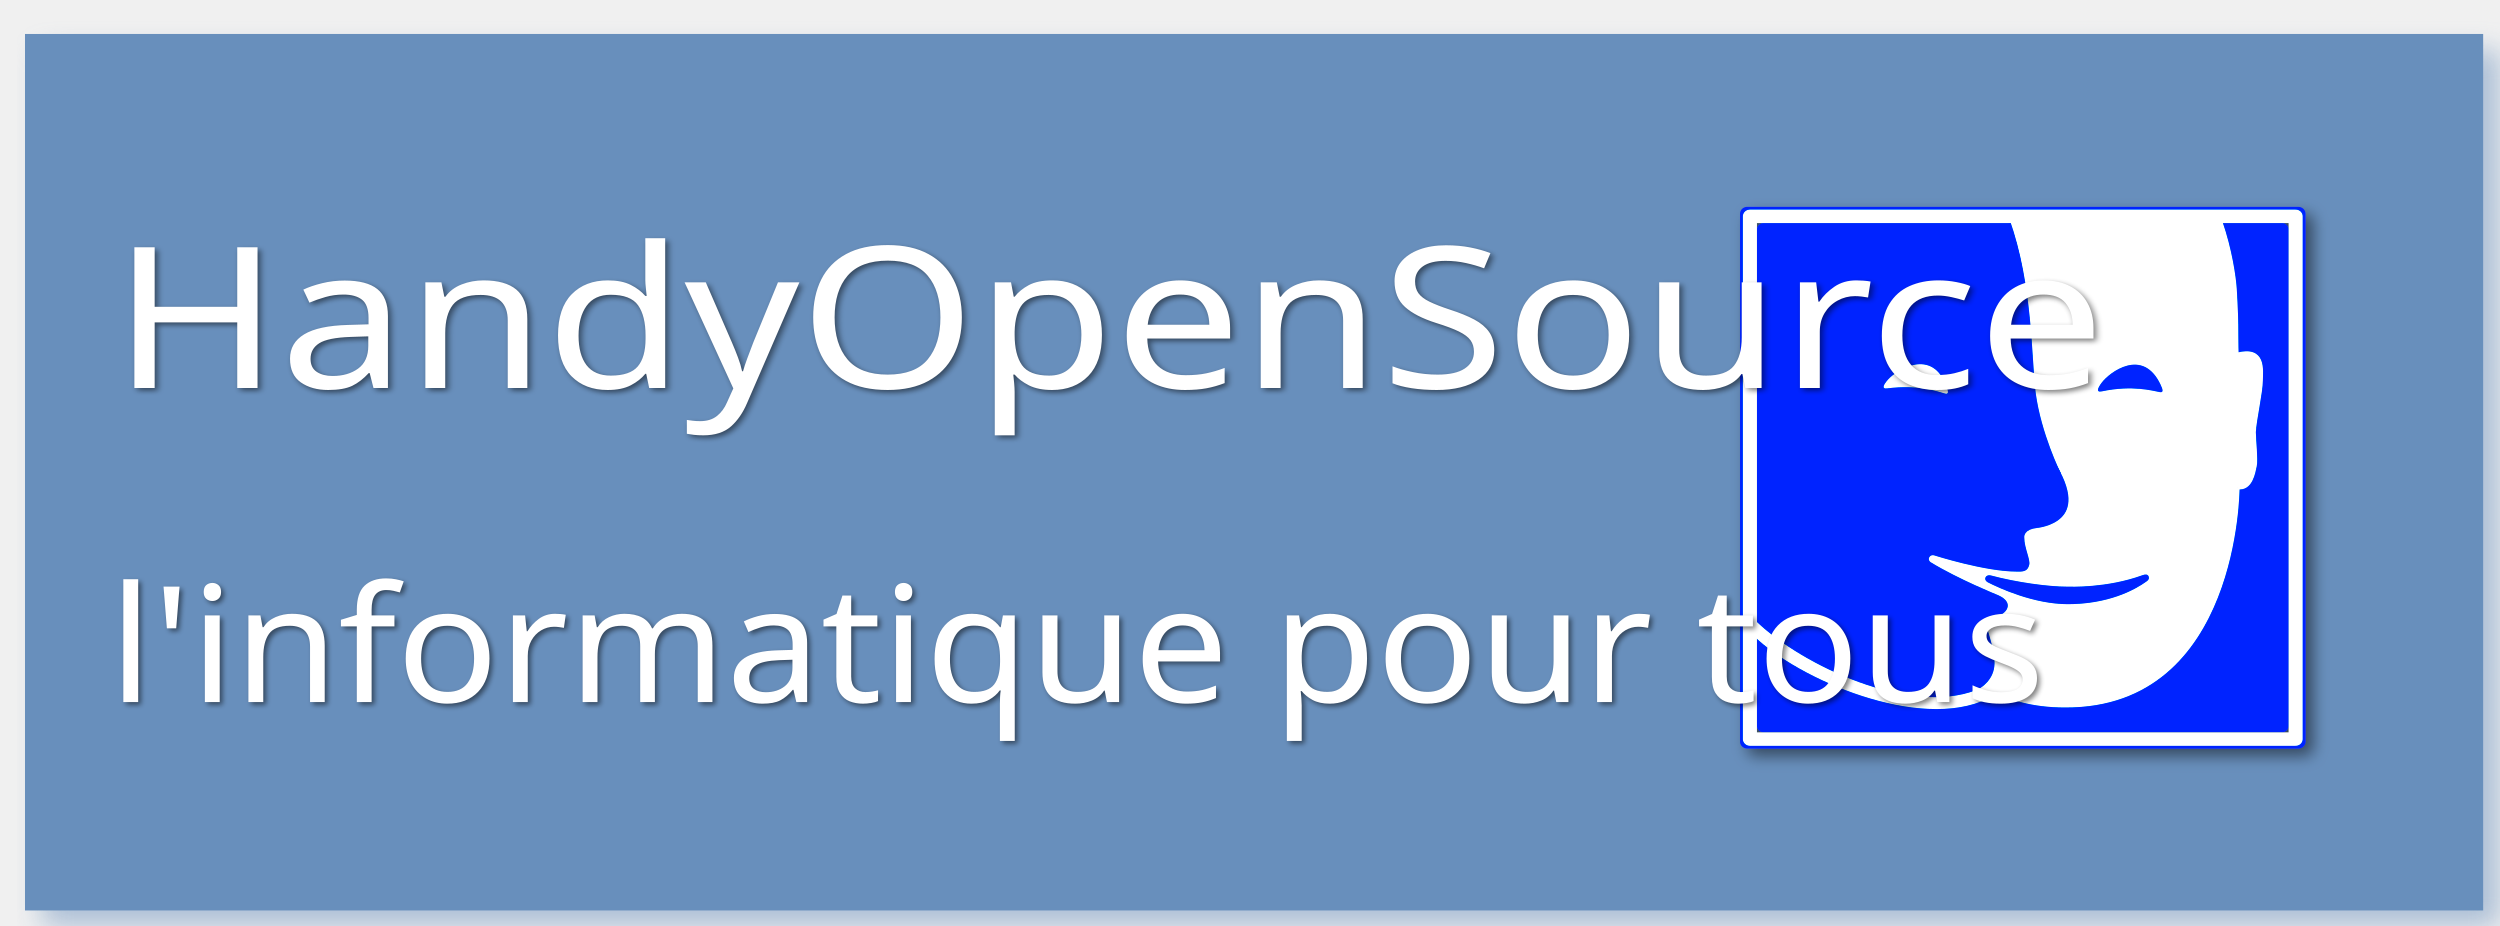
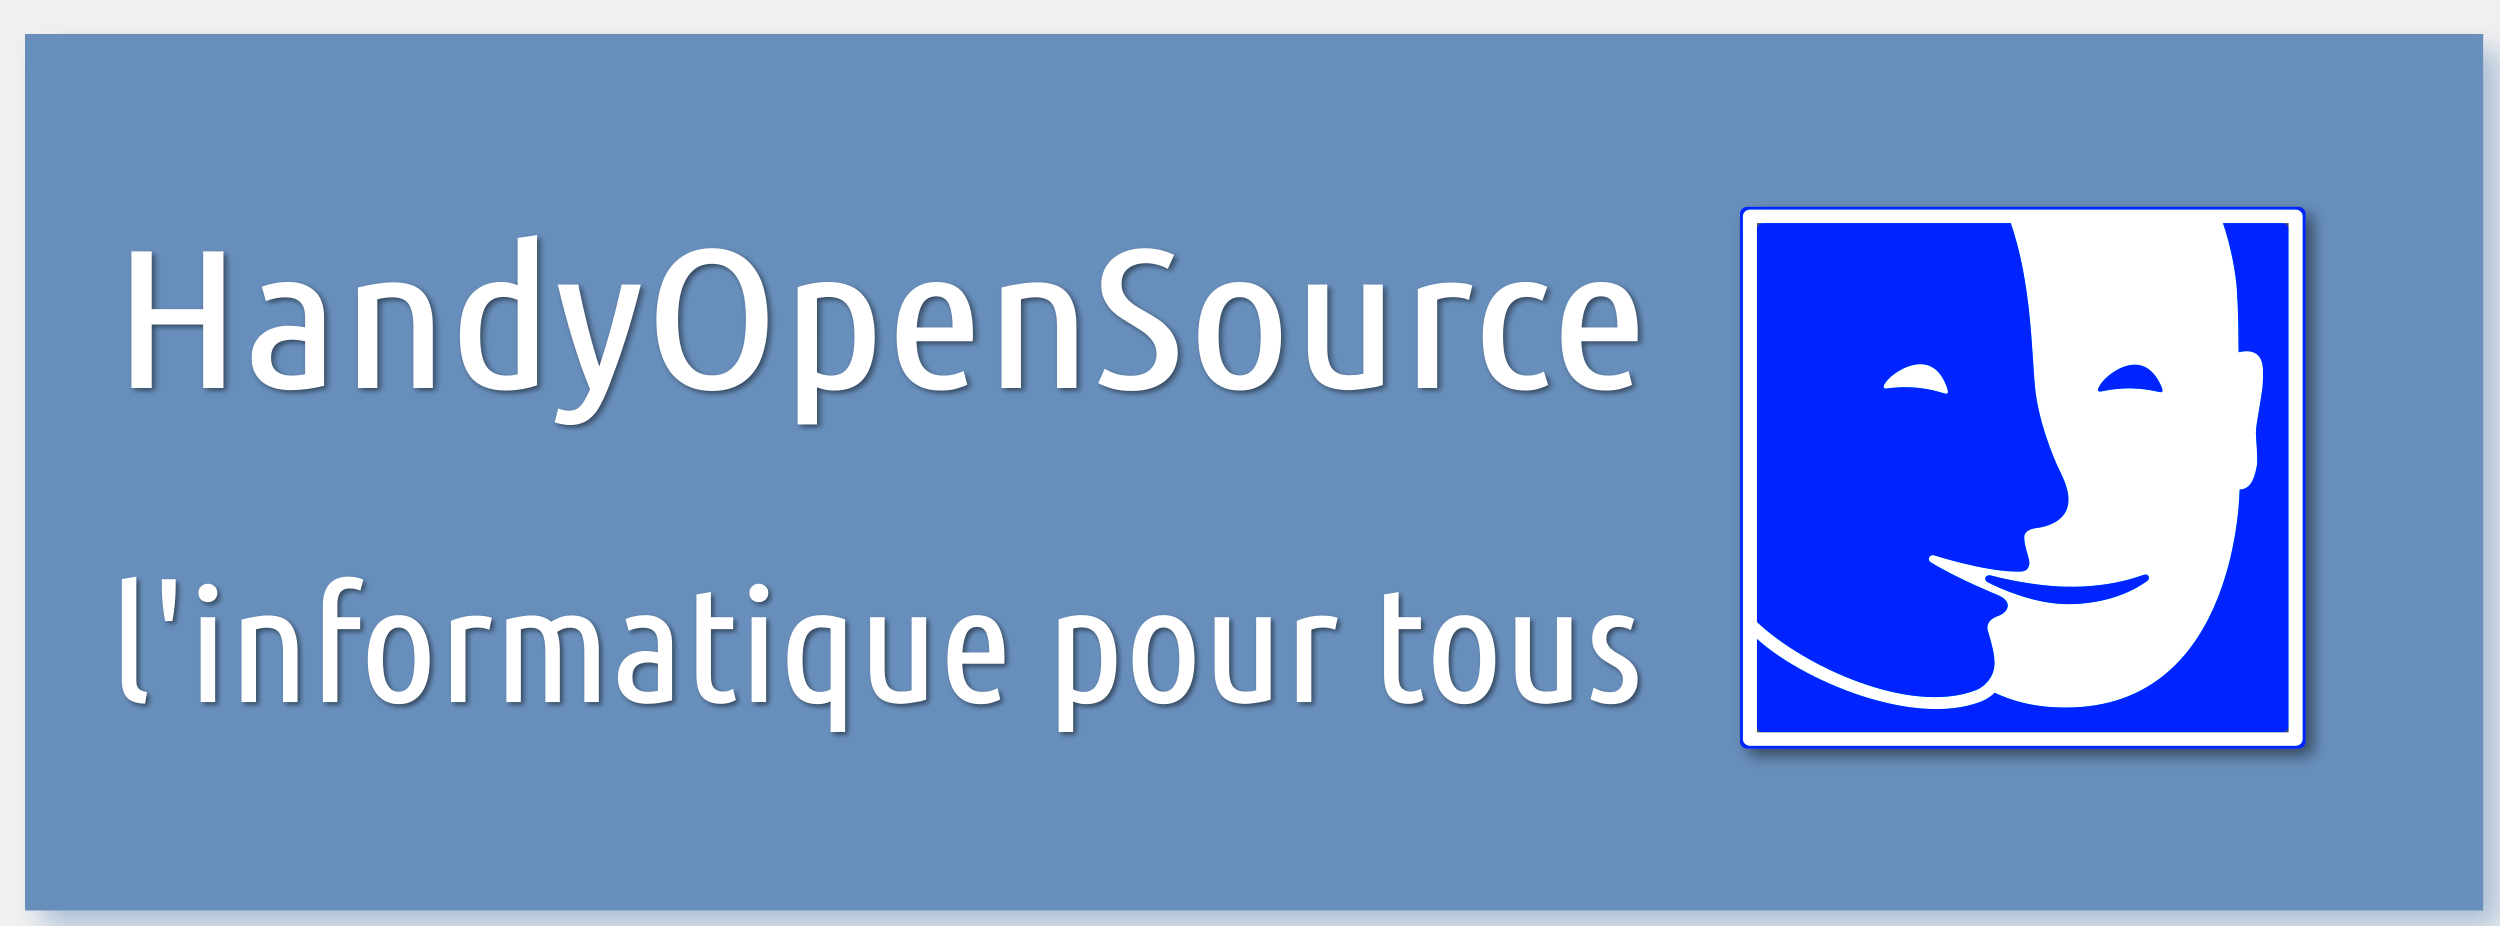
<svg xmlns="http://www.w3.org/2000/svg" width="405" height="150" viewBox="0 0 405 150" version="1.1" id="SVGRoot">
  <defs id="defs3783">
    <filter style="color-interpolation-filters:sRGB" id="filter5264">
      <feFlood flood-opacity="0.498" flood-color="rgb(0,0,0)" result="flood" id="feFlood5254" />
      <feComposite in="SourceGraphic" in2="flood" operator="in" result="composite1" id="feComposite5256" />
      <feGaussianBlur in="composite1" stdDeviation="5" result="blur" id="feGaussianBlur5258" />
      <feOffset dx="6" dy="6" result="offset" id="feOffset5260" />
      <feComposite in="SourceGraphic" in2="offset" operator="over" result="composite2" id="feComposite5262" />
    </filter>
    <filter style="color-interpolation-filters:sRGB" id="filter5956">
      <feFlood flood-opacity="0.498" flood-color="rgb(0,0,0)" result="flood" id="feFlood5946" />
      <feComposite in="flood" in2="SourceGraphic" operator="in" result="composite1" id="feComposite5948" />
      <feGaussianBlur in="composite1" stdDeviation="4" result="blur" id="feGaussianBlur5950" />
      <feOffset dx="4" dy="4" result="offset" id="feOffset5952" />
      <feComposite in="SourceGraphic" in2="offset" operator="over" result="fbSourceGraphic" id="feComposite5954" />
      <feColorMatrix result="fbSourceGraphicAlpha" in="fbSourceGraphic" values="0 0 0 -1 0 0 0 0 -1 0 0 0 0 -1 0 0 0 0 1 0" id="feColorMatrix6598" />
      <feColorMatrix id="feColorMatrix6600" type="hueRotate" values="0" in="fbSourceGraphic" />
      <feColorMatrix id="feColorMatrix6602" type="saturate" values="1" />
      <feColorMatrix id="feColorMatrix6604" type="matrix" values="2 -1 0 0 0 0 2 -1 0 0 -1 0 2 0 0 0 0 0 1 0 " />
    </filter>
    <filter style="color-interpolation-filters:sRGB" id="filter6560">
      <feFlood flood-opacity="0.498" flood-color="rgb(0,0,0)" result="flood" id="feFlood6550" />
      <feComposite in="flood" in2="SourceGraphic" operator="in" result="composite1" id="feComposite6552" />
      <feGaussianBlur in="composite1" stdDeviation="1" result="blur" id="feGaussianBlur6554" />
      <feOffset dx="1" dy="1" result="offset" id="feOffset6556" />
      <feComposite in="SourceGraphic" in2="offset" operator="over" result="composite2" id="feComposite6558" />
    </filter>
    <filter style="color-interpolation-filters:sRGB" id="filter6560-0">
      <feFlood flood-opacity="0.498" flood-color="rgb(0,0,0)" result="flood" id="feFlood6550-5" />
      <feComposite in="flood" in2="SourceGraphic" operator="in" result="composite1" id="feComposite6552-5" />
      <feGaussianBlur in="composite1" stdDeviation="1" result="blur" id="feGaussianBlur6554-2" />
      <feOffset dx="1" dy="1" result="offset" id="feOffset6556-9" />
      <feComposite in="SourceGraphic" in2="offset" operator="over" result="composite2" id="feComposite6558-0" />
    </filter>
  </defs>
  <g id="layer1" transform="translate(0,-200)">
    <rect style="opacity:1;fill:#688fbc;fill-opacity:1;stroke:#688fbc;filter:url(#filter5264);stroke-opacity:1" id="rect3988" width="872.772" height="324.259" x="13.132" y="13.619" ry="0" transform="matrix(0.4557518,0,0,0.4365516,-1.708607,199.7772)" />
    <g transform="matrix(0.3053614,0,0,0.2924969,106.0116,121.7408)" id="layer1-7" style="filter:url(#filter5956)">
      <path d="M 579.727,678.349 H 872.174 V 385.902 H 579.727 Z" id="path2898" style="fill:none;stroke:#0063a3;stroke-width:7.553;stroke-linecap:butt;stroke-linejoin:round;stroke-miterlimit:4;stroke-dasharray:none;stroke-opacity:1" />
      <path d="M 588.47,669.607 H 863.432 V 394.644 H 588.47 Z" id="path2908" style="fill:#0063a3;fill-opacity:1;fill-rule:nonzero;stroke:none" />
      <path d="M 588.47,669.607 H 863.432 V 394.644 H 588.47 Z" id="path2918" style="fill:none;stroke:#0063a3;stroke-width:7.041;stroke-linecap:butt;stroke-linejoin:round;stroke-miterlimit:4;stroke-dasharray:none;stroke-opacity:1" />
      <path d="m 692.858,581.696 22.072,3.897 -1.104,9.691 -21.618,-10.34 z" id="path2928" style="fill:#ffffff;fill-opacity:1;fill-rule:nonzero;stroke:none" />
      <path d="m 705.418,646.986 c 11.444,7.15 25.664,11.542 43.184,11.473 91.357,0.362 91.449,-120.74 91.449,-120.74 l -0.029,-0.029 0.058,0.08 -0.207,-0.155 c 7.11,1.213 8.553,-8.346 9.283,-11.973 0.736,-3.627 -0.42,-13.835 -0.489,-18.767 0.299,-6.581 3.748,-22.308 3.736,-28.642 -0.006,-5.524 2.069,-18.537 -12.841,-14.404 -0.167,-2.868 -0.201,-16.439 -0.201,-16.439 0,0 -0.19,-9.743 -0.81,-19.761 -0.431,-6.846 -2.5,-21.733 -7.61,-37.258 H 720.517" id="path2940" style="fill:#ffffff;fill-opacity:1;fill-rule:nonzero;stroke:#ffffff;stroke-width:1.885;stroke-linecap:butt;stroke-linejoin:miter;stroke-miterlimit:4;stroke-dasharray:none;stroke-opacity:1" />
      <path d="m 583.546,613.661 c 24.216,24.061 81.764,52.806 118.297,38.16 1.782,-0.718 3.546,-1.857 5.133,-3.311 1.224,-1.121 2.339,-2.437 3.282,-3.891 2.362,-3.656 3.276,-8.082 2.638,-12.898 0,0 0.167,-3.064 -3.477,-15.606 -0.718,-2.811 1.54,-4.432 4.472,-5.524 6.662,-2.489 9.846,-10.674 -0.063,-15.307 0,0 -21.014,-8.812 -35.585,-18.129 0,0 27.165,9.099 44.362,9.099 2.138,0 7.737,0.747 8.949,-5.938 0.5,-3.518 -2.679,-9.869 -2.679,-14.904 0,0 -0.845,-2.656 4.851,-3.328 0.833,-0.098 33.752,-3.345 10.001,-41.143 0,0 -11.806,-18.755 -12.95,-59.364 0,-10.323 1.196,-40.603 -9.656,-71.205" id="path2942" style="fill:#0063a3;fill-opacity:1;fill-rule:nonzero;stroke:none" />
      <path d="m 583.546,613.661 c 24.216,24.061 81.764,52.806 118.297,38.16 1.782,-0.718 3.547,-1.857 5.133,-3.311 1.224,-1.121 2.339,-2.437 3.282,-3.891 2.362,-3.656 3.276,-8.082 2.638,-12.898 0,0 0.167,-3.064 -3.478,-15.606 -0.718,-2.811 1.54,-4.432 4.472,-5.524 6.662,-2.489 9.846,-10.674 -0.063,-15.307 0,0 -21.014,-8.811 -35.585,-18.129 0,0 27.165,9.099 44.362,9.099 2.138,0 7.737,0.747 8.949,-5.938 0.5,-3.518 -2.679,-9.869 -2.679,-14.904 0,0 -0.845,-2.656 4.851,-3.328 0.833,-0.098 33.752,-3.345 10.001,-41.143 0,0 -11.806,-18.755 -12.95,-59.364 0,-10.323 1.196,-40.603 -9.656,-71.205" id="path2954" style="fill:none;stroke:#ffffff;stroke-width:4.248;stroke-linecap:square;stroke-linejoin:round;stroke-miterlimit:4;stroke-dasharray:none;stroke-opacity:1" />
      <path d="m 767.847,484.322 c -3.202,0.701 -2.098,-1.954 0.04,-4.92 4.07,-5.65 21.744,-19.681 31.159,1.155 1.357,3.006 1.621,4.558 -0.425,4.167 -3.604,-0.684 -14.456,-3.989 -30.774,-0.402" id="path2964" style="fill:#0063a3;fill-opacity:1;fill-rule:nonzero;stroke:none" />
      <path d="m 654.047,482.67 c -3.242,0.443 -1.937,-2.115 0.431,-4.903 4.512,-5.305 23.25,-17.882 30.97,3.638 1.115,3.104 1.253,4.679 -0.753,4.121 -3.541,-0.971 -14.094,-5.127 -30.648,-2.857" id="path2966" style="fill:#ffffff;fill-opacity:1;fill-rule:nonzero;stroke:none" />
      <path d="m 583.236,615.606 c 20.606,23.13 83.264,52.725 119.689,37.821 1.293,-0.569 3.661,-1.868 5.236,-3.328 1.213,-1.132 2.322,-2.391 3.253,-3.851" id="path2978" style="fill:none;stroke:#ffffff;stroke-width:5.662;stroke-linecap:butt;stroke-linejoin:round;stroke-miterlimit:4;stroke-dasharray:none;stroke-opacity:1" />
      <path d="m 718.552,391.679 c 0.115,-0.299 -0.845,-1.092 -0.759,-1.311 0.563,0 1.121,-1.391 1.121,-1.391 12.433,36.58 11.548,76.378 13.887,96.243 2.943,22.538 13.105,44.023 13.433,44.707 0.609,6.374 -25.768,8.283 -25.768,8.283 0,0 -23.365,-81.793 -23.365,-86.471 0,-4.213 17.945,-50.961 21.451,-60.06" id="path2990" style="fill:#0063a3;fill-opacity:1;fill-rule:nonzero;stroke:none" />
      <path d="m 707.288,590.018 c -2.414,-1.402 -1.115,-4.472 1.667,-3.771 13.668,3.828 30.487,6.236 40.62,6.236 1.339,0 20.836,0.885 39.867,-6.346 1.667,-0.632 2.61,-0.5 3.202,0.466 0.529,1.161 0.23,2.041 -0.914,2.897 -6.679,5.098 -20.71,12.674 -41.919,12.674 -17.928,0 -36.511,-8.892 -42.523,-12.157" id="path2994" style="fill:#0063a3;fill-opacity:1;fill-rule:nonzero;stroke:none" />
      <path d="M 581.187,676.895 H 870.715 V 387.368 H 581.187 Z" id="path3004" style="fill:none;stroke:#ffffff;stroke-width:7.49;stroke-linecap:butt;stroke-linejoin:round;stroke-miterlimit:4;stroke-dasharray:none;stroke-opacity:1" />
    </g>
-     <text xml:space="preserve" style="font-style:normal;font-weight:normal;font-size:40px;line-height:1.25;font-family:sans-serif;letter-spacing:0px;word-spacing:0px;fill:#000000;fill-opacity:1;stroke:none;filter:url(#filter6560)" x="41.416" y="144.939" id="text5960" transform="matrix(0.4894618,0,0,0.4277452,-2.05126,200.8603)">
-       <tspan id="tspan5958" x="41.416" y="144.939" style="font-style:normal;font-variant:normal;font-weight:normal;font-stretch:normal;font-size:74.667px;font-family:'Ubuntu Condensed';-inkscape-font-specification:'Ubuntu Condensed, Normal';font-variant-ligatures:normal;font-variant-caps:normal;font-variant-numeric:normal;font-feature-settings:normal;text-align:start;writing-mode:lr-tb;text-anchor:start;fill:#ffffff">HandyOpenSource</tspan>
-     </text>
-     <text xml:space="preserve" style="font-style:normal;font-weight:normal;font-size:40px;line-height:1.25;font-family:sans-serif;letter-spacing:0px;word-spacing:0px;fill:#000000;fill-opacity:1;stroke:none;filter:url(#filter6560-0)" x="42.493" y="261.046" id="text5960-2" transform="matrix(0.4557518,0,0,0.4365516,-1.708607,199.7772)">
-       <tspan id="tspan5958-8" x="42.493" y="261.046" style="font-style:normal;font-variant:normal;font-weight:normal;font-stretch:normal;font-size:60px;font-family:'Ubuntu Condensed';-inkscape-font-specification:'Ubuntu Condensed, Normal';font-variant-ligatures:normal;font-variant-caps:normal;font-variant-numeric:normal;font-feature-settings:normal;text-align:start;writing-mode:lr-tb;text-anchor:start;fill:#ffffff">l'informatique pour tous</tspan>
-     </text>
+     <g aria-label="HandyOpenSource" transform="matrix(0.4894618,0,0,0.4277452,-2.05126,200.8603)" style="font-style:normal;font-weight:normal;font-size:40px;line-height:1.25;font-family:sans-serif;letter-spacing:0px;word-spacing:0px;fill:#000000;fill-opacity:1;stroke:none;filter:url(#filter6560)" id="text5960">
+       <path d="m 71.432,93.195 h 6.72 v 51.744 h -6.72 V 120.896 H 54.408 v 24.043 h -6.72 V 93.195 h 6.72 v 21.877 h 17.024 z" style="font-style:normal;font-variant:normal;font-weight:normal;font-stretch:normal;font-size:74.667px;font-family:'Ubuntu Condensed';-inkscape-font-specification:'Ubuntu Condensed, Normal';font-variant-ligatures:normal;font-variant-caps:normal;font-variant-numeric:normal;font-feature-settings:normal;text-align:start;writing-mode:lr-tb;text-anchor:start;fill:#ffffff" id="path938" />
+       <path d="m 90.845,106.56 q 1.941,-0.821 4.107,-1.269 2.165,-0.523 4.704,-0.523 5.227,0 8.512,3.285 3.285,3.211 3.285,10.08 v 25.984 q -2.688,0.747 -5.525,1.195 -2.763,0.448 -5.451,0.448 -2.688,0 -5.077,-0.672 -2.315,-0.672 -4.107,-2.165 -1.717,-1.493 -2.763,-3.733 -1.045,-2.315 -1.045,-5.6 0,-3.061 0.896,-5.301 0.971,-2.315 2.613,-3.808 1.643,-1.568 3.883,-2.315 2.24,-0.821 4.853,-0.821 2.464,0 5.451,0.597 v -3.584 q 0,-4.331 -1.717,-6.048 -1.643,-1.717 -4.779,-1.717 -1.717,0 -3.285,0.373 -1.493,0.299 -3.211,1.045 z m 3.061,26.955 q 0,3.435 1.792,5.077 1.792,1.643 5.077,1.643 2.016,0 4.405,-0.523 v -12.469 q -2.24,-0.597 -4.405,-0.597 -1.419,0 -2.688,0.373 -1.269,0.299 -2.24,1.12 -0.896,0.747 -1.419,2.091 -0.523,1.269 -0.523,3.285 z" style="font-style:normal;font-variant:normal;font-weight:normal;font-stretch:normal;font-size:74.667px;font-family:'Ubuntu Condensed';-inkscape-font-specification:'Ubuntu Condensed, Normal';font-variant-ligatures:normal;font-variant-caps:normal;font-variant-numeric:normal;font-feature-settings:normal;text-align:start;writing-mode:lr-tb;text-anchor:start;fill:#ffffff" id="path940" />
+       <path d="m 122.653,106.859 q 2.763,-0.821 5.973,-1.344 3.211,-0.597 5.899,-0.597 2.912,0 5.301,0.821 2.389,0.747 4.032,2.613 1.717,1.867 2.613,5.077 0.971,3.136 0.971,7.84 v 23.669 h -6.421 v -23.147 q 0,-5.824 -1.493,-8.512 -1.493,-2.688 -5.6,-2.688 -2.165,0 -4.853,0.747 v 33.6 h -6.421 z" style="font-style:normal;font-variant:normal;font-weight:normal;font-stretch:normal;font-size:74.667px;font-family:'Ubuntu Condensed';-inkscape-font-specification:'Ubuntu Condensed, Normal';font-variant-ligatures:normal;font-variant-caps:normal;font-variant-numeric:normal;font-feature-settings:normal;text-align:start;writing-mode:lr-tb;text-anchor:start;fill:#ffffff" id="path942" />
+       <path d="m 175.517,111.638 q -2.165,-1.195 -4.629,-1.195 -1.867,0 -3.285,0.747 -1.419,0.747 -2.464,2.464 -0.971,1.717 -1.493,4.555 -0.523,2.837 -0.523,7.019 0,8.064 2.091,11.573 2.165,3.435 6.496,3.435 0.821,0 1.792,-0.075 0.971,-0.149 2.016,-0.448 z m 0,-23.52 6.421,-1.12 v 56.896 q -2.091,0.896 -4.779,1.419 -2.688,0.597 -5.451,0.597 -8.064,0 -11.723,-5.152 -3.584,-5.152 -3.584,-15.531 0,-4.704 0.747,-8.437 0.821,-3.808 2.464,-6.421 1.717,-2.688 4.331,-4.107 2.613,-1.493 6.197,-1.493 1.717,0 2.912,0.373 1.269,0.299 2.464,0.896 z" style="font-style:normal;font-variant:normal;font-weight:normal;font-stretch:normal;font-size:74.667px;font-family:'Ubuntu Condensed';-inkscape-font-specification:'Ubuntu Condensed, Normal';font-variant-ligatures:normal;font-variant-caps:normal;font-variant-numeric:normal;font-feature-settings:normal;text-align:start;writing-mode:lr-tb;text-anchor:start;fill:#ffffff" id="path944" />
+       <path d="m 202.546,136.8 q 2.165,-7.467 3.957,-15.008 1.792,-7.541 3.435,-16.053 h 6.347 q -1.12,5.451 -2.464,10.752 -1.269,5.301 -2.688,10.229 -1.344,4.928 -2.763,9.333 -1.344,4.331 -2.539,7.915 -1.419,4.181 -2.763,7.019 -1.269,2.912 -2.837,4.629 -1.493,1.792 -3.285,2.539 -1.792,0.821 -4.256,0.821 -1.344,0 -2.688,-0.373 -1.344,-0.299 -2.24,-0.672 l 1.195,-5.227 q 1.941,0.821 3.659,0.821 2.165,0 3.509,-1.568 1.344,-1.568 2.613,-4.704 l 0.747,-1.867 q -1.419,-3.883 -2.912,-8.587 -1.419,-4.779 -2.837,-9.931 -1.344,-5.152 -2.613,-10.528 -1.269,-5.451 -2.315,-10.603 h 6.795 q 0.597,3.509 1.419,7.691 0.821,4.181 1.717,8.363 0.971,4.181 1.941,8.139 0.971,3.883 1.867,6.869 z" style="font-style:normal;font-variant:normal;font-weight:normal;font-stretch:normal;font-size:74.667px;font-family:'Ubuntu Condensed';-inkscape-font-specification:'Ubuntu Condensed, Normal';font-variant-ligatures:normal;font-variant-caps:normal;font-variant-numeric:normal;font-feature-settings:normal;text-align:start;writing-mode:lr-tb;text-anchor:start;fill:#ffffff" id="path946" />
+       <path d="m 258.248,119.104 q 0,6.048 -1.12,11.051 -1.045,4.928 -3.36,8.512 -2.24,3.509 -5.749,5.451 -3.435,1.941 -8.139,1.941 -4.704,0 -8.213,-1.941 -3.435,-1.941 -5.749,-5.451 -2.24,-3.584 -3.36,-8.512 -1.12,-5.003 -1.12,-11.051 0,-6.048 1.12,-11.051 1.12,-5.003 3.36,-8.512 2.315,-3.584 5.749,-5.525 3.509,-2.016 8.213,-2.016 4.704,0 8.139,2.016 3.509,1.941 5.749,5.525 2.315,3.509 3.36,8.512 1.12,5.003 1.12,11.051 z m -7.168,0 q 0,-4.704 -0.597,-8.587 -0.597,-3.883 -1.941,-6.645 -1.344,-2.837 -3.509,-4.405 -2.091,-1.568 -5.152,-1.568 -3.061,0 -5.227,1.568 -2.091,1.568 -3.435,4.405 -1.344,2.763 -2.016,6.645 -0.597,3.883 -0.597,8.587 0,4.704 0.597,8.587 0.672,3.883 2.016,6.645 1.344,2.763 3.435,4.331 2.165,1.493 5.227,1.493 3.061,0 5.152,-1.493 2.165,-1.568 3.509,-4.331 1.344,-2.763 1.941,-6.645 0.597,-3.883 0.597,-8.587 z" style="font-style:normal;font-variant:normal;font-weight:normal;font-stretch:normal;font-size:74.667px;font-family:'Ubuntu Condensed';-inkscape-font-specification:'Ubuntu Condensed, Normal';font-variant-ligatures:normal;font-variant-caps:normal;font-variant-numeric:normal;font-feature-settings:normal;text-align:start;writing-mode:lr-tb;text-anchor:start;fill:#ffffff" id="path948" />
+       <path d="m 274.6,139.04 q 2.165,1.195 4.629,1.195 1.867,0 3.285,-0.747 1.419,-0.747 2.389,-2.464 1.045,-1.717 1.568,-4.555 0.523,-2.837 0.523,-7.019 0,-8.064 -2.091,-11.499 -2.016,-3.509 -6.496,-3.509 -0.821,0 -1.792,0.149 -0.971,0.075 -2.016,0.373 z m 0,19.712 h -6.421 v -51.968 q 2.091,-0.896 4.704,-1.419 2.688,-0.597 5.451,-0.597 4.107,0 7.019,1.419 2.987,1.419 4.779,4.107 1.867,2.613 2.688,6.496 0.896,3.808 0.896,8.736 0,9.931 -3.211,15.157 -3.136,5.227 -10.304,5.227 -1.717,0 -3.061,-0.373 -1.344,-0.299 -2.539,-0.896 z" style="font-style:normal;font-variant:normal;font-weight:normal;font-stretch:normal;font-size:74.667px;font-family:'Ubuntu Condensed';-inkscape-font-specification:'Ubuntu Condensed, Normal';font-variant-ligatures:normal;font-variant-caps:normal;font-variant-numeric:normal;font-feature-settings:normal;text-align:start;writing-mode:lr-tb;text-anchor:start;fill:#ffffff" id="path950" />
+       <path d="m 307.528,127.243 q 0.075,2.837 0.523,5.227 0.448,2.315 1.419,4.107 1.045,1.717 2.688,2.688 1.717,0.971 4.331,0.971 2.165,0 3.957,-0.597 1.867,-0.672 2.688,-1.12 l 1.195,5.152 q -0.971,0.672 -3.285,1.419 -2.24,0.821 -5.376,0.821 -4.107,0 -6.944,-1.493 -2.763,-1.493 -4.555,-4.181 -1.717,-2.688 -2.464,-6.421 -0.747,-3.733 -0.747,-8.213 0,-10.827 3.584,-15.829 3.584,-5.003 9.483,-5.003 6.645,0 9.408,5.003 2.763,5.003 2.763,14.037 0,0.821 0,1.717 0,0.821 -0.075,1.717 z m 6.496,-17.024 q -3.211,0 -4.704,3.211 -1.419,3.211 -1.717,8.587 h 11.872 q 0,-5.451 -1.12,-8.587 -1.12,-3.211 -4.331,-3.211 z" style="font-style:normal;font-variant:normal;font-weight:normal;font-stretch:normal;font-size:74.667px;font-family:'Ubuntu Condensed';-inkscape-font-specification:'Ubuntu Condensed, Normal';font-variant-ligatures:normal;font-variant-caps:normal;font-variant-numeric:normal;font-feature-settings:normal;text-align:start;writing-mode:lr-tb;text-anchor:start;fill:#ffffff" id="path952" />
+       <path d="m 335.677,106.859 q 2.763,-0.821 5.973,-1.344 3.211,-0.597 5.899,-0.597 2.912,0 5.301,0.821 2.389,0.747 4.032,2.613 1.717,1.867 2.613,5.077 0.971,3.136 0.971,7.84 v 23.669 h -6.421 v -23.147 q 0,-5.824 -1.493,-8.512 -1.493,-2.688 -5.6,-2.688 -2.165,0 -4.853,0.747 v 33.6 h -6.421 z" style="font-style:normal;font-variant:normal;font-weight:normal;font-stretch:normal;font-size:74.667px;font-family:'Ubuntu Condensed';-inkscape-font-specification:'Ubuntu Condensed, Normal';font-variant-ligatures:normal;font-variant-caps:normal;font-variant-numeric:normal;font-feature-settings:normal;text-align:start;writing-mode:lr-tb;text-anchor:start;fill:#ffffff" id="path954" />
+       <path d="m 378.535,140.31 q 4.032,0 6.197,-2.24 2.24,-2.24 2.24,-6.048 0,-2.016 -0.672,-3.584 -0.672,-1.568 -1.792,-2.837 -1.045,-1.269 -2.464,-2.315 -1.419,-1.045 -2.912,-2.091 -1.717,-1.195 -3.584,-2.539 -1.867,-1.344 -3.435,-3.136 -1.493,-1.792 -2.464,-4.181 -0.971,-2.389 -0.971,-5.6 0,-3.136 1.045,-5.675 1.12,-2.539 2.987,-4.331 1.941,-1.792 4.555,-2.763 2.688,-0.971 5.749,-0.971 2.987,0 5.525,0.747 2.539,0.747 4.256,1.792 l -2.091,5.301 q -1.568,-1.045 -3.435,-1.568 -1.792,-0.597 -3.808,-0.597 -3.659,0 -5.899,2.016 -2.165,1.941 -2.165,5.749 0,2.091 0.672,3.659 0.747,1.568 1.867,2.837 1.195,1.269 2.688,2.315 1.568,1.045 3.285,2.165 1.717,1.12 3.509,2.464 1.792,1.344 3.211,3.136 1.493,1.717 2.389,4.107 0.971,2.315 0.971,5.525 0,2.912 -0.896,5.525 -0.896,2.613 -2.837,4.629 -1.867,1.941 -4.779,3.136 -2.837,1.12 -6.72,1.12 -3.584,0 -6.272,-0.821 -2.688,-0.821 -4.779,-2.165 l 2.091,-5.376 q 1.941,1.195 3.957,1.941 2.091,0.672 4.779,0.672 z" style="font-style:normal;font-variant:normal;font-weight:normal;font-stretch:normal;font-size:74.667px;font-family:'Ubuntu Condensed';-inkscape-font-specification:'Ubuntu Condensed, Normal';font-variant-ligatures:normal;font-variant-caps:normal;font-variant-numeric:normal;font-feature-settings:normal;text-align:start;writing-mode:lr-tb;text-anchor:start;fill:#ffffff" id="path956" />
+       <path d="m 428.189,125.376 q 0,4.629 -0.821,8.437 -0.821,3.733 -2.539,6.421 -1.643,2.688 -4.256,4.181 -2.539,1.493 -6.048,1.493 -3.509,0 -6.123,-1.493 -2.613,-1.493 -4.331,-4.181 -1.643,-2.688 -2.464,-6.421 -0.821,-3.808 -0.821,-8.437 0,-4.555 0.821,-8.363 0.821,-3.808 2.464,-6.496 1.717,-2.763 4.331,-4.256 2.613,-1.493 6.123,-1.493 3.509,0 6.048,1.493 2.613,1.493 4.256,4.256 1.717,2.688 2.539,6.496 0.821,3.808 0.821,8.363 z m -6.72,0 q 0,-3.285 -0.373,-5.973 -0.373,-2.763 -1.195,-4.704 -0.821,-2.016 -2.165,-3.061 -1.344,-1.12 -3.211,-1.12 -1.941,0 -3.285,1.12 -1.269,1.045 -2.165,3.061 -0.821,1.941 -1.195,4.704 -0.373,2.688 -0.373,5.973 0,3.285 0.373,6.048 0.373,2.688 1.195,4.629 0.896,1.941 2.165,3.061 1.344,1.045 3.285,1.045 1.867,0 3.211,-1.045 1.344,-1.12 2.165,-3.061 0.821,-1.941 1.195,-4.629 0.373,-2.763 0.373,-6.048 z" style="font-style:normal;font-variant:normal;font-weight:normal;font-stretch:normal;font-size:74.667px;font-family:'Ubuntu Condensed';-inkscape-font-specification:'Ubuntu Condensed, Normal';font-variant-ligatures:normal;font-variant-caps:normal;font-variant-numeric:normal;font-feature-settings:normal;text-align:start;writing-mode:lr-tb;text-anchor:start;fill:#ffffff" id="path958" />
+       <path d="m 461.863,143.819 q -0.971,0.373 -2.389,0.747 -1.344,0.299 -2.912,0.523 -1.493,0.299 -3.061,0.448 -1.493,0.224 -2.763,0.224 -3.061,0 -5.6,-0.747 -2.539,-0.672 -4.331,-2.464 -1.792,-1.792 -2.763,-4.853 -0.971,-3.136 -0.971,-7.84 v -24.117 h 6.421 v 23.893 q 0,5.749 1.717,8.139 1.792,2.315 5.376,2.315 1.195,0 2.389,-0.075 1.195,-0.149 2.464,-0.523 v -33.749 h 6.421 z" style="font-style:normal;font-variant:normal;font-weight:normal;font-stretch:normal;font-size:74.667px;font-family:'Ubuntu Condensed';-inkscape-font-specification:'Ubuntu Condensed, Normal';font-variant-ligatures:normal;font-variant-caps:normal;font-variant-numeric:normal;font-feature-settings:normal;text-align:start;writing-mode:lr-tb;text-anchor:start;fill:#ffffff" id="path960" />
+       <path d="m 490.386,111.563 q -2.389,-1.045 -5.376,-1.045 -2.763,0 -5.152,0.971 v 33.451 h -6.421 v -37.483 q 2.165,-1.045 4.928,-1.717 2.837,-0.747 6.197,-0.747 1.792,0 3.584,0.224 1.792,0.224 3.36,0.821 z" style="font-style:normal;font-variant:normal;font-weight:normal;font-stretch:normal;font-size:74.667px;font-family:'Ubuntu Condensed';-inkscape-font-specification:'Ubuntu Condensed, Normal';font-variant-ligatures:normal;font-variant-caps:normal;font-variant-numeric:normal;font-feature-settings:normal;text-align:start;writing-mode:lr-tb;text-anchor:start;fill:#ffffff" id="path962" />
+       <path d="m 509.127,145.91 q -4.032,0 -6.72,-1.568 -2.688,-1.568 -4.405,-4.256 -1.643,-2.763 -2.389,-6.496 -0.672,-3.733 -0.672,-8.139 0,-9.707 3.509,-15.157 3.584,-5.525 10.752,-5.525 2.165,0 3.883,0.523 1.717,0.523 3.211,1.344 l -1.643,5.301 q -2.315,-1.493 -5.152,-1.493 -4.032,0 -5.973,3.659 -1.867,3.659 -1.867,11.349 0,3.211 0.373,5.973 0.373,2.688 1.269,4.629 0.971,1.941 2.464,3.061 1.568,1.12 3.957,1.12 1.643,0 2.912,-0.373 1.344,-0.448 2.539,-1.12 l 1.419,5.003 q -1.195,0.821 -3.211,1.493 -1.941,0.672 -4.256,0.672 z" style="font-style:normal;font-variant:normal;font-weight:normal;font-stretch:normal;font-size:74.667px;font-family:'Ubuntu Condensed';-inkscape-font-specification:'Ubuntu Condensed, Normal';font-variant-ligatures:normal;font-variant-caps:normal;font-variant-numeric:normal;font-feature-settings:normal;text-align:start;writing-mode:lr-tb;text-anchor:start;fill:#ffffff" id="path964" />
+       <path d="m 527.57,127.243 q 0.075,2.837 0.523,5.227 0.448,2.315 1.419,4.107 1.045,1.717 2.688,2.688 1.717,0.971 4.331,0.971 2.165,0 3.957,-0.597 1.867,-0.672 2.688,-1.12 l 1.195,5.152 q -0.971,0.672 -3.285,1.419 -2.24,0.821 -5.376,0.821 -4.107,0 -6.944,-1.493 -2.763,-1.493 -4.555,-4.181 -1.717,-2.688 -2.464,-6.421 -0.747,-3.733 -0.747,-8.213 0,-10.827 3.584,-15.829 3.584,-5.003 9.483,-5.003 6.645,0 9.408,5.003 2.763,5.003 2.763,14.037 0,0.821 0,1.717 0,0.821 -0.075,1.717 z m 6.496,-17.024 q -3.211,0 -4.704,3.211 -1.419,3.211 -1.717,8.587 h 11.872 q 0,-5.451 -1.12,-8.587 -1.12,-3.211 -4.331,-3.211 z" style="font-style:normal;font-variant:normal;font-weight:normal;font-stretch:normal;font-size:74.667px;font-family:'Ubuntu Condensed';-inkscape-font-specification:'Ubuntu Condensed, Normal';font-variant-ligatures:normal;font-variant-caps:normal;font-variant-numeric:normal;font-feature-settings:normal;text-align:start;writing-mode:lr-tb;text-anchor:start;fill:#ffffff" id="path966" />
+     </g>
+     <g aria-label="l'informatique pour tous" transform="matrix(0.4557518,0,0,0.4365516,-1.708607,199.7772)" style="font-style:normal;font-weight:normal;font-size:40px;line-height:1.25;font-family:sans-serif;letter-spacing:0px;word-spacing:0px;fill:#000000;fill-opacity:1;stroke:none;filter:url(#filter6560-0)" id="text5960-2">
+       <path d="m 55.333,261.646 q -4.44,-0.12 -6.36,-2.16 -1.92,-2.1 -1.92,-6.6 v -37.5 l 5.16,-0.9 v 38.52 q 0,2.1 0.84,3.06 0.84,0.9 2.94,1.26 z" style="font-style:normal;font-variant:normal;font-weight:normal;font-stretch:normal;font-size:60px;font-family:'Ubuntu Condensed';-inkscape-font-specification:'Ubuntu Condensed, Normal';font-variant-ligatures:normal;font-variant-caps:normal;font-variant-numeric:normal;font-feature-settings:normal;text-align:start;writing-mode:lr-tb;text-anchor:start;fill:#ffffff" id="path969" />
+       <path d="m 66.193,215.446 v 3 q 0,2.94 -0.3,6.12 -0.3,3.18 -0.84,6.42 h -2.64 q -0.54,-3.24 -0.84,-6.36 -0.3,-3.18 -0.3,-6.24 v -2.94 z" style="font-style:normal;font-variant:normal;font-weight:normal;font-stretch:normal;font-size:60px;font-family:'Ubuntu Condensed';-inkscape-font-specification:'Ubuntu Condensed, Normal';font-variant-ligatures:normal;font-variant-caps:normal;font-variant-numeric:normal;font-feature-settings:normal;text-align:start;writing-mode:lr-tb;text-anchor:start;fill:#ffffff" id="path971" />
+       <path d="m 80.232,261.046 h -5.16 v -31.5 h 5.16 z m -2.58,-37.08 q -1.38,0 -2.4,-0.9 -0.96,-0.96 -0.96,-2.52 0,-1.56 0.96,-2.46 1.02,-0.96 2.4,-0.96 1.38,0 2.34,0.96 1.02,0.9 1.02,2.46 0,1.56 -1.02,2.52 -0.96,0.9 -2.34,0.9 z" style="font-style:normal;font-variant:normal;font-weight:normal;font-stretch:normal;font-size:60px;font-family:'Ubuntu Condensed';-inkscape-font-specification:'Ubuntu Condensed, Normal';font-variant-ligatures:normal;font-variant-caps:normal;font-variant-numeric:normal;font-feature-settings:normal;text-align:start;writing-mode:lr-tb;text-anchor:start;fill:#ffffff" id="path973" />
+       <path d="m 89.592,230.446 q 2.22,-0.66 4.8,-1.08 2.58,-0.48 4.74,-0.48 2.34,0 4.26,0.66 1.92,0.6 3.24,2.1 1.38,1.5 2.1,4.08 0.78,2.52 0.78,6.3 v 19.02 h -5.16 v -18.6 q 0,-4.68 -1.2,-6.84 -1.2,-2.16 -4.5,-2.16 -1.74,0 -3.9,0.6 v 27 h -5.16 z" style="font-style:normal;font-variant:normal;font-weight:normal;font-stretch:normal;font-size:60px;font-family:'Ubuntu Condensed';-inkscape-font-specification:'Ubuntu Condensed, Normal';font-variant-ligatures:normal;font-variant-caps:normal;font-variant-numeric:normal;font-feature-settings:normal;text-align:start;writing-mode:lr-tb;text-anchor:start;fill:#ffffff" id="path975" />
+       <path d="m 127.692,214.486 q 1.74,0 3.06,0.36 1.32,0.36 2.16,0.78 l -1.08,4.08 q -0.84,-0.42 -1.74,-0.6 -0.9,-0.24 -1.92,-0.24 -1.38,0 -2.28,0.48 -0.9,0.48 -1.38,1.32 -0.48,0.84 -0.66,2.04 -0.18,1.14 -0.18,2.46 v 4.38 h 8.1 v 4.44 h -8.1 v 27.06 h -5.16 v -35.88 q 0,-5.1 2.28,-7.86 2.28,-2.82 6.9,-2.82 z" style="font-style:normal;font-variant:normal;font-weight:normal;font-stretch:normal;font-size:60px;font-family:'Ubuntu Condensed';-inkscape-font-specification:'Ubuntu Condensed, Normal';font-variant-ligatures:normal;font-variant-caps:normal;font-variant-numeric:normal;font-feature-settings:normal;text-align:start;writing-mode:lr-tb;text-anchor:start;fill:#ffffff" id="path977" />
+       <path d="m 156.492,245.326 q 0,3.72 -0.66,6.78 -0.66,3 -2.04,5.16 -1.32,2.16 -3.42,3.36 -2.04,1.2 -4.86,1.2 -2.82,0 -4.92,-1.2 -2.1,-1.2 -3.48,-3.36 -1.32,-2.16 -1.98,-5.16 -0.66,-3.06 -0.66,-6.78 0,-3.66 0.66,-6.72 0.66,-3.06 1.98,-5.22 1.38,-2.22 3.48,-3.42 2.1,-1.2 4.92,-1.2 2.82,0 4.86,1.2 2.1,1.2 3.42,3.42 1.38,2.16 2.04,5.22 0.66,3.06 0.66,6.72 z m -5.4,0 q 0,-2.64 -0.3,-4.8 -0.3,-2.22 -0.96,-3.78 -0.66,-1.62 -1.74,-2.46 -1.08,-0.9 -2.58,-0.9 -1.56,0 -2.64,0.9 -1.02,0.84 -1.74,2.46 -0.66,1.56 -0.96,3.78 -0.3,2.16 -0.3,4.8 0,2.64 0.3,4.86 0.3,2.16 0.96,3.72 0.72,1.56 1.74,2.46 1.08,0.84 2.64,0.84 1.5,0 2.58,-0.84 1.08,-0.9 1.74,-2.46 0.66,-1.56 0.96,-3.72 0.3,-2.22 0.3,-4.86 z" style="font-style:normal;font-variant:normal;font-weight:normal;font-stretch:normal;font-size:60px;font-family:'Ubuntu Condensed';-inkscape-font-specification:'Ubuntu Condensed, Normal';font-variant-ligatures:normal;font-variant-caps:normal;font-variant-numeric:normal;font-feature-settings:normal;text-align:start;writing-mode:lr-tb;text-anchor:start;fill:#ffffff" id="path979" />
+       <path d="m 177.672,234.226 q -1.92,-0.84 -4.32,-0.84 -2.22,0 -4.14,0.78 v 26.88 h -5.16 v -30.12 q 1.74,-0.84 3.96,-1.38 2.28,-0.6 4.98,-0.6 1.44,0 2.88,0.18 1.44,0.18 2.7,0.66 z" style="font-style:normal;font-variant:normal;font-weight:normal;font-stretch:normal;font-size:60px;font-family:'Ubuntu Condensed';-inkscape-font-specification:'Ubuntu Condensed, Normal';font-variant-ligatures:normal;font-variant-caps:normal;font-variant-numeric:normal;font-feature-settings:normal;text-align:start;writing-mode:lr-tb;text-anchor:start;fill:#ffffff" id="path981" />
+       <path d="m 183.732,230.446 q 2.1,-0.66 4.56,-1.08 2.46,-0.48 4.5,-0.48 2.1,0 3.78,0.54 1.74,0.54 3.06,1.8 1.56,-1.02 3.36,-1.68 1.8,-0.66 3.96,-0.66 2.16,0 3.9,0.66 1.8,0.6 3.06,2.1 1.26,1.5 1.98,4.08 0.72,2.52 0.72,6.3 v 19.02 h -5.16 v -18.6 q 0,-4.68 -1.08,-6.84 -1.08,-2.16 -4.08,-2.16 -1.14,0 -2.34,0.42 -1.14,0.42 -2.16,1.14 0.48,1.38 0.72,3.12 0.24,1.74 0.24,3.9 v 19.02 h -5.16 v -18.6 q 0,-4.68 -1.08,-6.84 -1.08,-2.16 -4.08,-2.16 -1.56,0 -3.54,0.6 v 27 h -5.16 z" style="font-style:normal;font-variant:normal;font-weight:normal;font-stretch:normal;font-size:60px;font-family:'Ubuntu Condensed';-inkscape-font-specification:'Ubuntu Condensed, Normal';font-variant-ligatures:normal;font-variant-caps:normal;font-variant-numeric:normal;font-feature-settings:normal;text-align:start;writing-mode:lr-tb;text-anchor:start;fill:#ffffff" id="path983" />
+       <path d="m 226.092,230.206 q 1.56,-0.66 3.3,-1.02 1.74,-0.42 3.78,-0.42 4.2,0 6.84,2.64 2.64,2.58 2.64,8.1 v 20.88 q -2.16,0.6 -4.44,0.96 -2.22,0.36 -4.38,0.36 -2.16,0 -4.08,-0.54 -1.86,-0.54 -3.3,-1.74 -1.38,-1.2 -2.22,-3 -0.84,-1.86 -0.84,-4.5 0,-2.46 0.72,-4.26 0.78,-1.86 2.1,-3.06 1.32,-1.26 3.12,-1.86 1.8,-0.66 3.9,-0.66 1.98,0 4.38,0.48 v -2.88 q 0,-3.48 -1.38,-4.86 -1.32,-1.38 -3.84,-1.38 -1.38,0 -2.64,0.3 -1.2,0.24 -2.58,0.84 z m 2.46,21.66 q 0,2.76 1.44,4.08 1.44,1.32 4.08,1.32 1.62,0 3.54,-0.42 v -10.02 q -1.8,-0.48 -3.54,-0.48 -1.14,0 -2.16,0.3 -1.02,0.24 -1.8,0.9 -0.72,0.6 -1.14,1.68 -0.42,1.02 -0.42,2.64 z" style="font-style:normal;font-variant:normal;font-weight:normal;font-stretch:normal;font-size:60px;font-family:'Ubuntu Condensed';-inkscape-font-specification:'Ubuntu Condensed, Normal';font-variant-ligatures:normal;font-variant-caps:normal;font-variant-numeric:normal;font-feature-settings:normal;text-align:start;writing-mode:lr-tb;text-anchor:start;fill:#ffffff" id="path985" />
+       <path d="m 256.452,229.546 h 7.92 v 4.44 h -7.92 v 17.34 q 0,3.24 1.14,4.56 1.2,1.26 3.18,1.26 1.02,0 1.92,-0.3 0.96,-0.3 1.62,-0.72 l 1.02,4.14 q -2.46,1.44 -5.22,1.44 -4.44,0 -6.66,-2.46 -2.16,-2.52 -2.16,-8.28 v -29.88 l 5.16,-0.9 z" style="font-style:normal;font-variant:normal;font-weight:normal;font-stretch:normal;font-size:60px;font-family:'Ubuntu Condensed';-inkscape-font-specification:'Ubuntu Condensed, Normal';font-variant-ligatures:normal;font-variant-caps:normal;font-variant-numeric:normal;font-feature-settings:normal;text-align:start;writing-mode:lr-tb;text-anchor:start;fill:#ffffff" id="path987" />
+       <path d="m 276.072,261.046 h -5.16 v -31.5 h 5.16 z m -2.58,-37.08 q -1.38,0 -2.4,-0.9 -0.96,-0.96 -0.96,-2.52 0,-1.56 0.96,-2.46 1.02,-0.96 2.4,-0.96 1.38,0 2.34,0.96 1.02,0.9 1.02,2.46 0,1.56 -1.02,2.52 -0.96,0.9 -2.34,0.9 z" style="font-style:normal;font-variant:normal;font-weight:normal;font-stretch:normal;font-size:60px;font-family:'Ubuntu Condensed';-inkscape-font-specification:'Ubuntu Condensed, Normal';font-variant-ligatures:normal;font-variant-caps:normal;font-variant-numeric:normal;font-feature-settings:normal;text-align:start;writing-mode:lr-tb;text-anchor:start;fill:#ffffff" id="path989" />
+       <path d="m 298.992,233.746 q -0.84,-0.24 -1.62,-0.3 -0.78,-0.12 -1.44,-0.12 -3.6,0 -5.28,2.82 -1.62,2.76 -1.62,9.24 0,3.36 0.42,5.64 0.42,2.28 1.2,3.66 0.84,1.38 1.98,1.98 1.14,0.6 2.64,0.6 1.98,0 3.72,-0.96 z m 0,27.06 q -0.96,0.48 -2.04,0.72 -1.08,0.3 -2.46,0.3 -5.76,0 -8.34,-4.2 -2.52,-4.2 -2.52,-12.18 0,-3.96 0.66,-7.02 0.72,-3.12 2.16,-5.22 1.5,-2.16 3.84,-3.3 2.34,-1.14 5.7,-1.14 2.22,0 4.32,0.48 2.16,0.42 3.84,1.14 v 41.76 h -5.16 z" style="font-style:normal;font-variant:normal;font-weight:normal;font-stretch:normal;font-size:60px;font-family:'Ubuntu Condensed';-inkscape-font-specification:'Ubuntu Condensed, Normal';font-variant-ligatures:normal;font-variant-caps:normal;font-variant-numeric:normal;font-feature-settings:normal;text-align:start;writing-mode:lr-tb;text-anchor:start;fill:#ffffff" id="path991" />
+       <path d="m 332.952,260.146 q -0.78,0.3 -1.92,0.6 -1.08,0.24 -2.34,0.42 -1.2,0.24 -2.46,0.36 -1.2,0.18 -2.22,0.18 -2.46,0 -4.5,-0.6 -2.04,-0.54 -3.48,-1.98 -1.44,-1.44 -2.22,-3.9 -0.78,-2.52 -0.78,-6.3 v -19.38 h 5.16 v 19.2 q 0,4.62 1.38,6.54 1.44,1.86 4.32,1.86 0.96,0 1.92,-0.06 0.96,-0.12 1.98,-0.42 v -27.12 h 5.16 z" style="font-style:normal;font-variant:normal;font-weight:normal;font-stretch:normal;font-size:60px;font-family:'Ubuntu Condensed';-inkscape-font-specification:'Ubuntu Condensed, Normal';font-variant-ligatures:normal;font-variant-caps:normal;font-variant-numeric:normal;font-feature-settings:normal;text-align:start;writing-mode:lr-tb;text-anchor:start;fill:#ffffff" id="path993" />
+       <path d="m 345.792,246.826 q 0.06,2.28 0.42,4.2 0.36,1.86 1.14,3.3 0.84,1.38 2.16,2.16 1.38,0.78 3.48,0.78 1.74,0 3.18,-0.48 1.5,-0.54 2.16,-0.9 l 0.96,4.14 q -0.78,0.54 -2.64,1.14 -1.8,0.66 -4.32,0.66 -3.3,0 -5.58,-1.2 -2.22,-1.2 -3.66,-3.36 -1.38,-2.16 -1.98,-5.16 -0.6,-3 -0.6,-6.6 0,-8.7 2.88,-12.72 2.88,-4.02 7.62,-4.02 5.34,0 7.56,4.02 2.22,4.02 2.22,11.28 0,0.66 0,1.38 0,0.66 -0.06,1.38 z m 5.22,-13.68 q -2.58,0 -3.78,2.58 -1.14,2.58 -1.38,6.9 h 9.54 q 0,-4.38 -0.9,-6.9 -0.9,-2.58 -3.48,-2.58 z" style="font-style:normal;font-variant:normal;font-weight:normal;font-stretch:normal;font-size:60px;font-family:'Ubuntu Condensed';-inkscape-font-specification:'Ubuntu Condensed, Normal';font-variant-ligatures:normal;font-variant-caps:normal;font-variant-numeric:normal;font-feature-settings:normal;text-align:start;writing-mode:lr-tb;text-anchor:start;fill:#ffffff" id="path995" />
+       <path d="m 385.212,256.306 q 1.74,0.96 3.72,0.96 1.5,0 2.64,-0.6 1.14,-0.6 1.92,-1.98 0.84,-1.38 1.26,-3.66 0.42,-2.28 0.42,-5.64 0,-6.48 -1.68,-9.24 -1.62,-2.82 -5.22,-2.82 -0.66,0 -1.44,0.12 -0.78,0.06 -1.62,0.3 z m 0,15.84 h -5.16 v -41.76 q 1.68,-0.72 3.78,-1.14 2.16,-0.48 4.38,-0.48 3.3,0 5.64,1.14 2.4,1.14 3.84,3.3 1.5,2.1 2.16,5.22 0.72,3.06 0.72,7.02 0,7.98 -2.58,12.18 -2.52,4.2 -8.28,4.2 -1.38,0 -2.46,-0.3 -1.08,-0.24 -2.04,-0.72 z" style="font-style:normal;font-variant:normal;font-weight:normal;font-stretch:normal;font-size:60px;font-family:'Ubuntu Condensed';-inkscape-font-specification:'Ubuntu Condensed, Normal';font-variant-ligatures:normal;font-variant-caps:normal;font-variant-numeric:normal;font-feature-settings:normal;text-align:start;writing-mode:lr-tb;text-anchor:start;fill:#ffffff" id="path997" />
+       <path d="m 428.352,245.326 q 0,3.72 -0.66,6.78 -0.66,3 -2.04,5.16 -1.32,2.16 -3.42,3.36 -2.04,1.2 -4.86,1.2 -2.82,0 -4.92,-1.2 -2.1,-1.2 -3.48,-3.36 -1.32,-2.16 -1.98,-5.16 -0.66,-3.06 -0.66,-6.78 0,-3.66 0.66,-6.72 0.66,-3.06 1.98,-5.22 1.38,-2.22 3.48,-3.42 2.1,-1.2 4.92,-1.2 2.82,0 4.86,1.2 2.1,1.2 3.42,3.42 1.38,2.16 2.04,5.22 0.66,3.06 0.66,6.72 z m -5.4,0 q 0,-2.64 -0.3,-4.8 -0.3,-2.22 -0.96,-3.78 -0.66,-1.62 -1.74,-2.46 -1.08,-0.9 -2.58,-0.9 -1.56,0 -2.64,0.9 -1.02,0.84 -1.74,2.46 -0.66,1.56 -0.96,3.78 -0.3,2.16 -0.3,4.8 0,2.64 0.3,4.86 0.3,2.16 0.96,3.72 0.72,1.56 1.74,2.46 1.08,0.84 2.64,0.84 1.5,0 2.58,-0.84 1.08,-0.9 1.74,-2.46 0.66,-1.56 0.96,-3.72 0.3,-2.22 0.3,-4.86 z" style="font-style:normal;font-variant:normal;font-weight:normal;font-stretch:normal;font-size:60px;font-family:'Ubuntu Condensed';-inkscape-font-specification:'Ubuntu Condensed, Normal';font-variant-ligatures:normal;font-variant-caps:normal;font-variant-numeric:normal;font-feature-settings:normal;text-align:start;writing-mode:lr-tb;text-anchor:start;fill:#ffffff" id="path999" />
+       <path d="m 455.412,260.146 q -0.78,0.3 -1.92,0.6 -1.08,0.24 -2.34,0.42 -1.2,0.24 -2.46,0.36 -1.2,0.18 -2.22,0.18 -2.46,0 -4.5,-0.6 -2.04,-0.54 -3.48,-1.98 -1.44,-1.44 -2.22,-3.9 -0.78,-2.52 -0.78,-6.3 v -19.38 h 5.16 v 19.2 q 0,4.62 1.38,6.54 1.44,1.86 4.32,1.86 0.96,0 1.92,-0.06 0.96,-0.12 1.98,-0.42 v -27.12 h 5.16 z" style="font-style:normal;font-variant:normal;font-weight:normal;font-stretch:normal;font-size:60px;font-family:'Ubuntu Condensed';-inkscape-font-specification:'Ubuntu Condensed, Normal';font-variant-ligatures:normal;font-variant-caps:normal;font-variant-numeric:normal;font-feature-settings:normal;text-align:start;writing-mode:lr-tb;text-anchor:start;fill:#ffffff" id="path1001" />
+       <path d="m 478.332,234.226 q -1.92,-0.84 -4.32,-0.84 -2.22,0 -4.14,0.78 v 26.88 h -5.16 v -30.12 q 1.74,-0.84 3.96,-1.38 2.28,-0.6 4.98,-0.6 1.44,0 2.88,0.18 1.44,0.18 2.7,0.66 z" style="font-style:normal;font-variant:normal;font-weight:normal;font-stretch:normal;font-size:60px;font-family:'Ubuntu Condensed';-inkscape-font-specification:'Ubuntu Condensed, Normal';font-variant-ligatures:normal;font-variant-caps:normal;font-variant-numeric:normal;font-feature-settings:normal;text-align:start;writing-mode:lr-tb;text-anchor:start;fill:#ffffff" id="path1003" />
+       <path d="m 500.892,229.546 h 7.92 v 4.44 h -7.92 v 17.34 q 0,3.24 1.14,4.56 1.2,1.26 3.18,1.26 1.02,0 1.92,-0.3 0.96,-0.3 1.62,-0.72 l 1.02,4.14 q -2.46,1.44 -5.22,1.44 -4.44,0 -6.66,-2.46 -2.16,-2.52 -2.16,-8.28 v -29.88 l 5.16,-0.9 z" style="font-style:normal;font-variant:normal;font-weight:normal;font-stretch:normal;font-size:60px;font-family:'Ubuntu Condensed';-inkscape-font-specification:'Ubuntu Condensed, Normal';font-variant-ligatures:normal;font-variant-caps:normal;font-variant-numeric:normal;font-feature-settings:normal;text-align:start;writing-mode:lr-tb;text-anchor:start;fill:#ffffff" id="path1005" />
+       <path d="m 535.271,245.326 q 0,3.72 -0.66,6.78 -0.66,3 -2.04,5.16 -1.32,2.16 -3.42,3.36 -2.04,1.2 -4.86,1.2 -2.82,0 -4.92,-1.2 -2.1,-1.2 -3.48,-3.36 -1.32,-2.16 -1.98,-5.16 -0.66,-3.06 -0.66,-6.78 0,-3.66 0.66,-6.72 0.66,-3.06 1.98,-5.22 1.38,-2.22 3.48,-3.42 2.1,-1.2 4.92,-1.2 2.82,0 4.86,1.2 2.1,1.2 3.42,3.42 1.38,2.16 2.04,5.22 0.66,3.06 0.66,6.72 z m -5.4,0 q 0,-2.64 -0.3,-4.8 -0.3,-2.22 -0.96,-3.78 -0.66,-1.62 -1.74,-2.46 -1.08,-0.9 -2.58,-0.9 -1.56,0 -2.64,0.9 -1.02,0.84 -1.74,2.46 -0.66,1.56 -0.96,3.78 -0.3,2.16 -0.3,4.8 0,2.64 0.3,4.86 0.3,2.16 0.96,3.72 0.72,1.56 1.74,2.46 1.08,0.84 2.64,0.84 1.5,0 2.58,-0.84 1.08,-0.9 1.74,-2.46 0.66,-1.56 0.96,-3.72 0.3,-2.22 0.3,-4.86 z" style="font-style:normal;font-variant:normal;font-weight:normal;font-stretch:normal;font-size:60px;font-family:'Ubuntu Condensed';-inkscape-font-specification:'Ubuntu Condensed, Normal';font-variant-ligatures:normal;font-variant-caps:normal;font-variant-numeric:normal;font-feature-settings:normal;text-align:start;writing-mode:lr-tb;text-anchor:start;fill:#ffffff" id="path1007" />
+       <path d="m 562.331,260.146 q -0.78,0.3 -1.92,0.6 -1.08,0.24 -2.34,0.42 -1.2,0.24 -2.46,0.36 -1.2,0.18 -2.22,0.18 -2.46,0 -4.5,-0.6 -2.04,-0.54 -3.48,-1.98 -1.44,-1.44 -2.22,-3.9 -0.78,-2.52 -0.78,-6.3 v -19.38 h 5.16 v 19.2 q 0,4.62 1.38,6.54 1.44,1.86 4.32,1.86 0.96,0 1.92,-0.06 0.96,-0.12 1.98,-0.42 v -27.12 h 5.16 z" style="font-style:normal;font-variant:normal;font-weight:normal;font-stretch:normal;font-size:60px;font-family:'Ubuntu Condensed';-inkscape-font-specification:'Ubuntu Condensed, Normal';font-variant-ligatures:normal;font-variant-caps:normal;font-variant-numeric:normal;font-feature-settings:normal;text-align:start;writing-mode:lr-tb;text-anchor:start;fill:#ffffff" id="path1009" />
+       <path d="m 576.011,257.386 q 2.28,0 3.42,-1.26 1.2,-1.32 1.2,-3.42 0,-1.32 -0.48,-2.22 -0.48,-0.96 -1.26,-1.68 -0.78,-0.72 -1.8,-1.26 -1.02,-0.6 -2.04,-1.26 -1.02,-0.6 -1.98,-1.38 -0.96,-0.84 -1.74,-1.86 -0.72,-1.08 -1.2,-2.4 -0.42,-1.38 -0.42,-3.18 0,-3.9 2.4,-6.3 2.46,-2.4 6.6,-2.4 1.74,0 3.3,0.48 1.56,0.42 2.58,0.96 l -1.14,4.14 q -1.08,-0.6 -2.16,-0.9 -1.08,-0.3 -2.34,-0.3 -1.92,0 -3.06,1.14 -1.14,1.08 -1.14,3.18 0,1.2 0.42,2.1 0.42,0.84 1.08,1.56 0.72,0.66 1.56,1.26 0.9,0.6 1.86,1.14 1.14,0.66 2.22,1.44 1.14,0.78 1.98,1.86 0.9,1.02 1.44,2.46 0.54,1.38 0.54,3.36 0,4.14 -2.46,6.66 -2.4,2.52 -7.08,2.52 -2.4,0 -4.32,-0.66 -1.92,-0.66 -2.88,-1.2 l 1.08,-4.26 q 0.9,0.48 2.4,1.08 1.56,0.6 3.42,0.6 z" style="font-style:normal;font-variant:normal;font-weight:normal;font-stretch:normal;font-size:60px;font-family:'Ubuntu Condensed';-inkscape-font-specification:'Ubuntu Condensed, Normal';font-variant-ligatures:normal;font-variant-caps:normal;font-variant-numeric:normal;font-feature-settings:normal;text-align:start;writing-mode:lr-tb;text-anchor:start;fill:#ffffff" id="path1011" />
+     </g>
  </g>
</svg>
